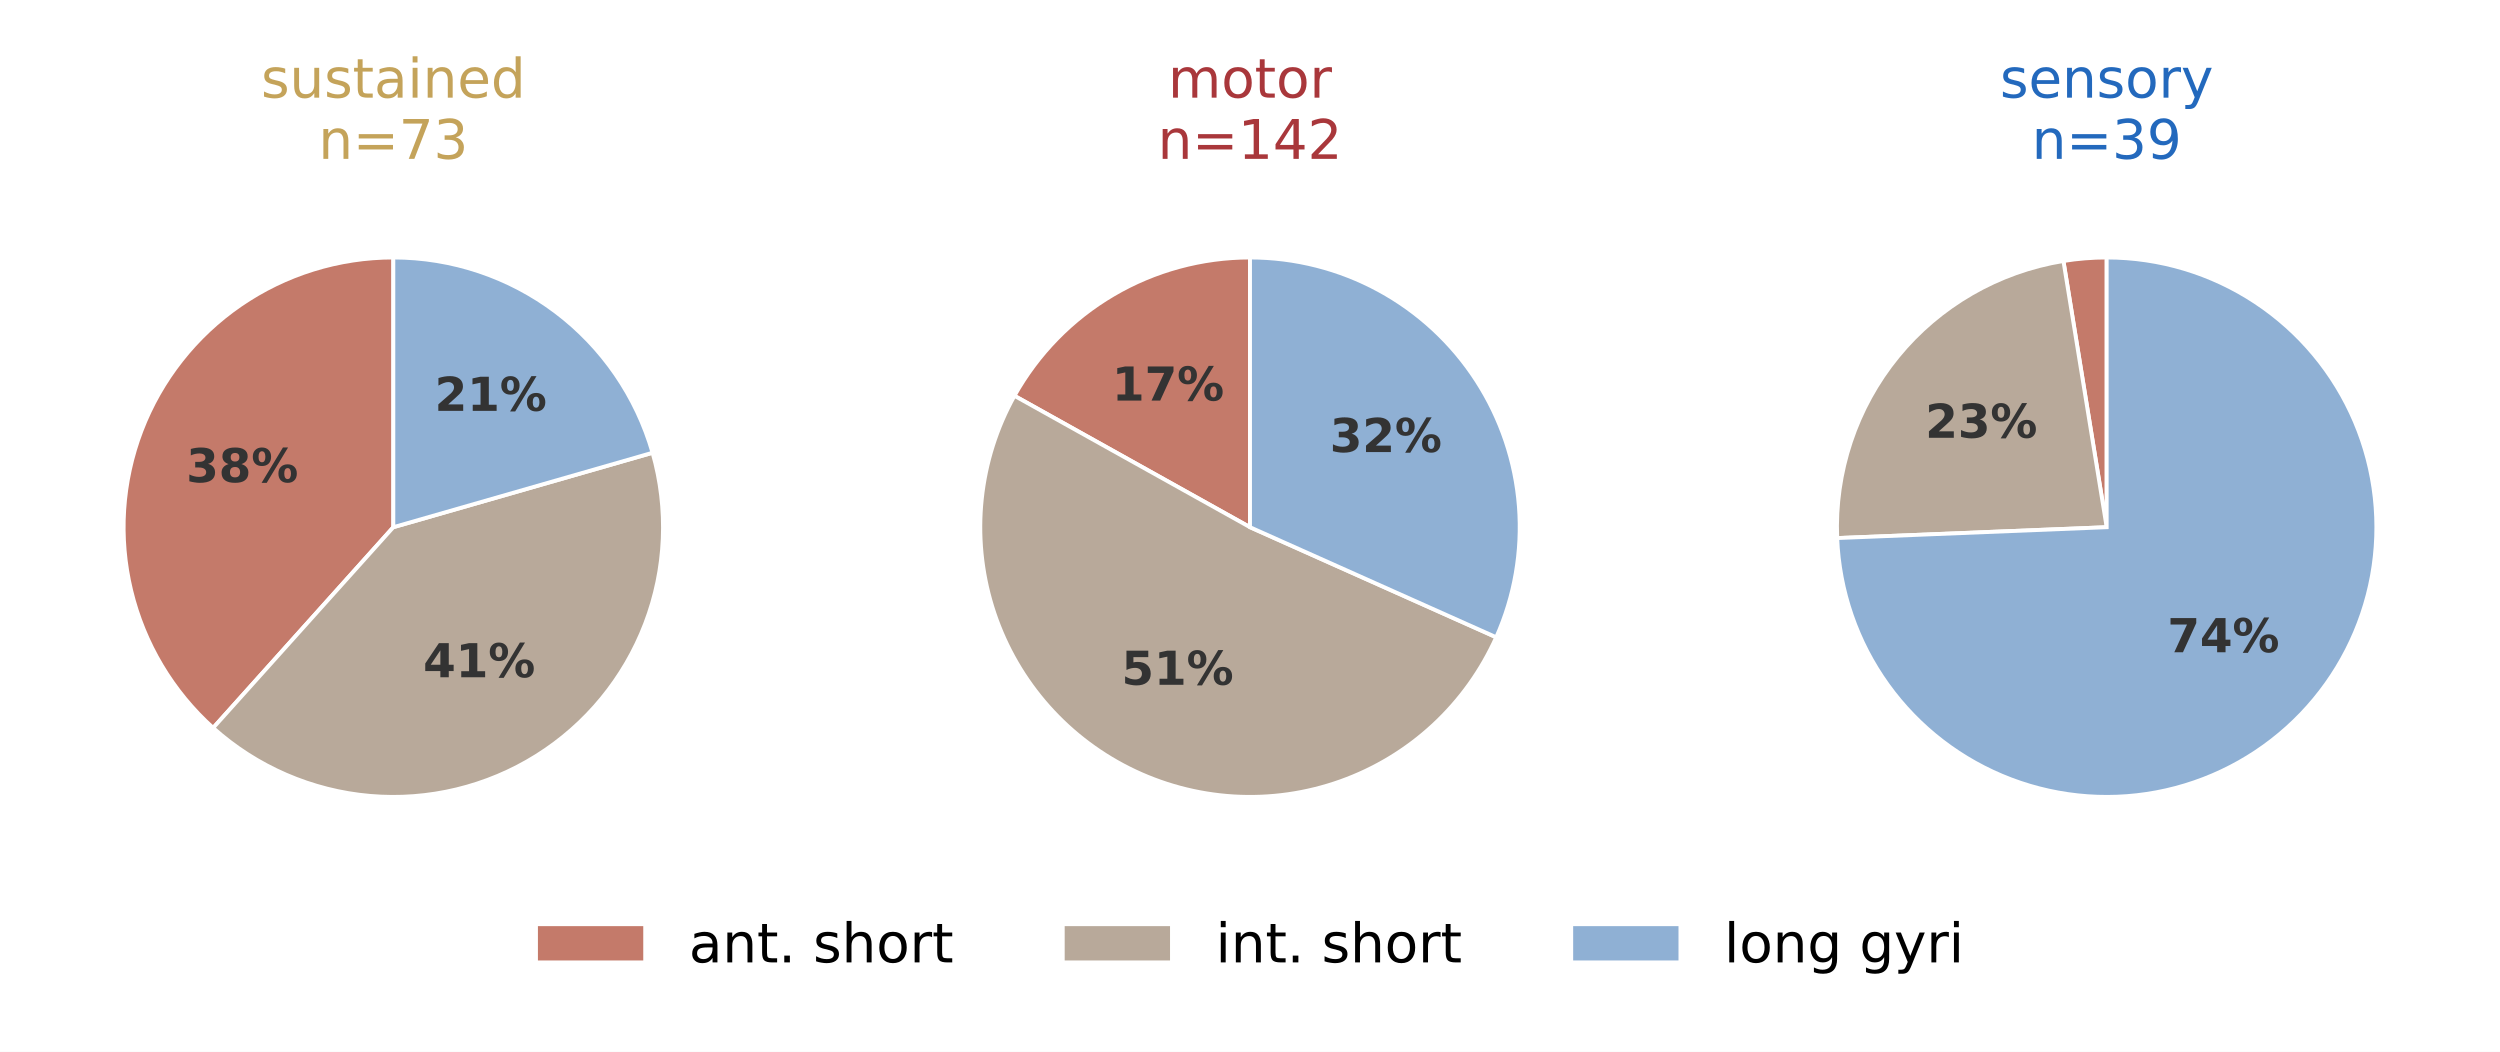
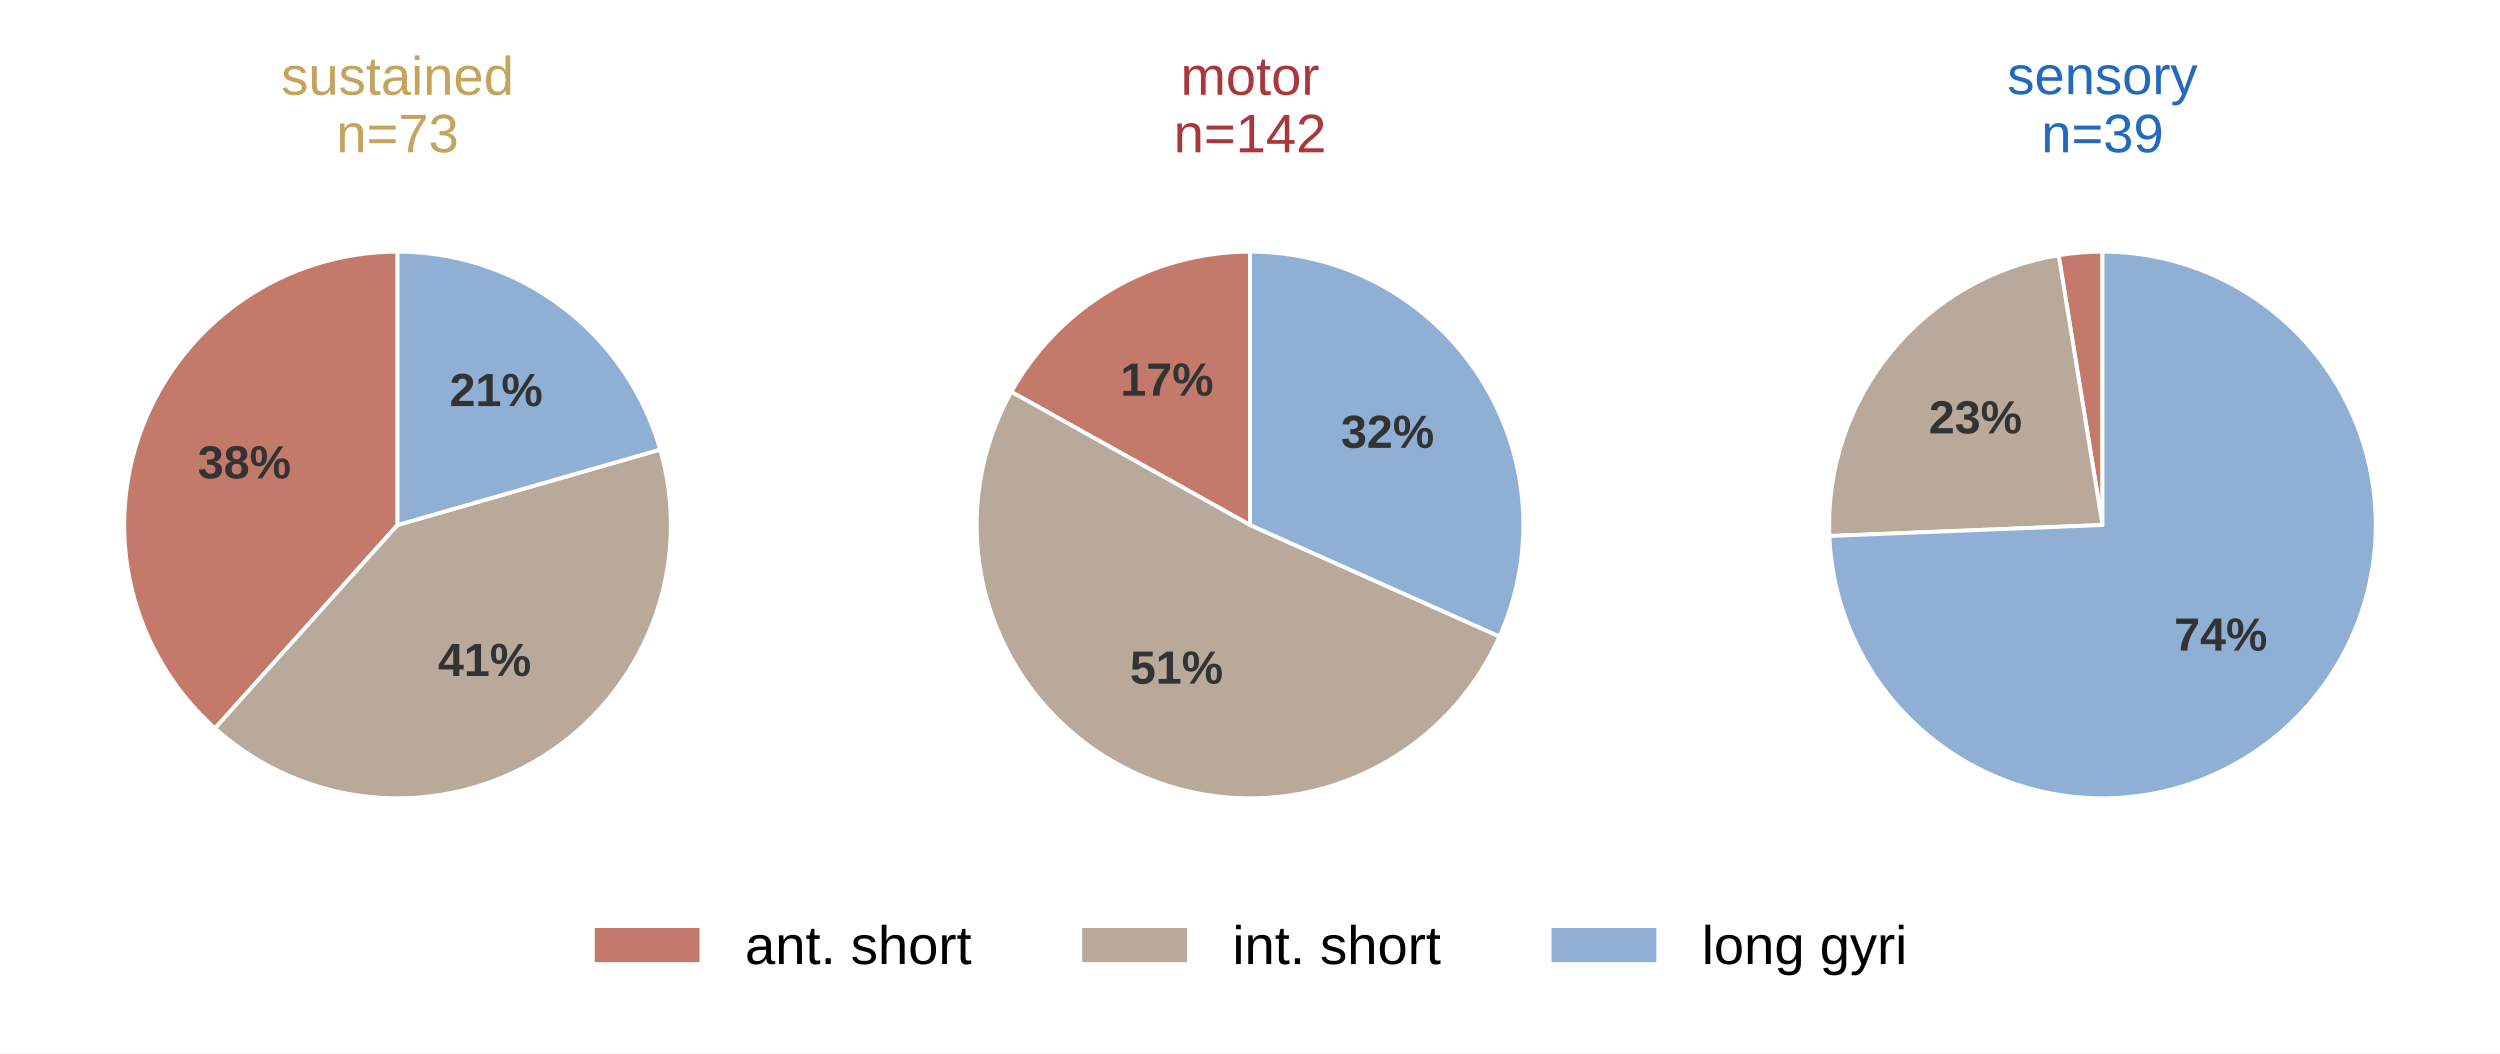
- <svg xmlns="http://www.w3.org/2000/svg" width="320.383pt" height="134.793pt" viewBox="0 0 320.383 134.793" version="1.1">
+ <svg xmlns="http://www.w3.org/2000/svg" width="321.967pt" height="135.634pt" viewBox="0 0 321.967 135.634" version="1.1">
  <defs>
    <style type="text/css">*{stroke-linejoin: round; stroke-linecap: butt}</style>
  </defs>
  <g id="figure_1">
    <g id="patch_1">
-       <path d="M 0 134.793  L 320.383 134.793  L 320.383 0  L 0 0  z " style="fill: #ffffff" />
+       <path d="M 0 135.634  L 321.967 135.634  L 321.967 0  L 0 0  z " style="fill: #ffffff" />
    </g>
    <g id="axes_1">
      <g id="patch_2">
-         <path d="M 50.406 32.999  C 43.412 32.999 36.58 35.121 30.818 39.085  C 25.056 43.048 20.63 48.668 18.128 55.199  C 15.626 61.73 15.165 68.869 16.805 75.668  C 18.445 82.467 22.11 88.61 27.314 93.283  L 50.406 67.563  z " style="fill: #c47a6a; stroke: #ffffff; stroke-width: 0.5; stroke-linejoin: miter" />
+         <path d="M 51.198 32.414  C 44.076 32.414 37.119 34.575 31.251 38.611  C 25.383 42.647 20.876 48.371 18.328 55.022  C 15.781 61.672 15.311 68.942 16.981 75.866  C 18.651 82.789 22.384 89.045 27.683 93.803  L 51.198 67.612  z " style="fill: #c47a6a; stroke: #ffffff; stroke-width: 0.5; stroke-linejoin: miter" />
      </g>
      <g id="patch_3">
-         <path d="M 27.314 93.283  C 32.896 98.294 39.961 101.355 47.434 102  C 54.908 102.645 62.392 100.839 68.75 96.858  C 75.108 92.877 80 86.932 82.683 79.927  C 85.367 72.922 85.698 65.23 83.627 58.02  L 50.406 67.563  z " style="fill: #b8a99a; stroke: #ffffff; stroke-width: 0.5; stroke-linejoin: miter" />
+         <path d="M 27.683 93.803  C 33.367 98.906 40.561 102.023 48.172 102.68  C 55.783 103.337 63.404 101.498 69.878 97.444  C 76.353 93.39 81.335 87.336 84.067 80.202  C 86.799 73.069 87.137 65.236 85.028 57.894  L 51.198 67.612  z " style="fill: #b8a99a; stroke: #ffffff; stroke-width: 0.5; stroke-linejoin: miter" />
      </g>
      <g id="patch_4">
-         <path d="M 83.627 58.02  C 81.556 50.81 77.193 44.467 71.201 39.954  C 65.209 35.441 57.907 32.999 50.406 32.999  L 50.406 67.563  z " style="fill: #8fb0d4; stroke: #ffffff; stroke-width: 0.5; stroke-linejoin: miter" />
+         <path d="M 85.028 57.894  C 82.919 50.552 78.476 44.092 72.374 39.496  C 66.272 34.901 58.837 32.414 51.198 32.414  L 51.198 67.612  z " style="fill: #8fb0d4; stroke: #ffffff; stroke-width: 0.5; stroke-linejoin: miter" />
      </g>
      <g id="matplotlib.axis_1" />
      <g id="matplotlib.axis_2" />
      <g id="text_1">
-         <text style="font-weight: 700; font-size: 6px; font-family: 'DejaVu Sans', 'Bitstream Vera Sans', 'Computer Modern Sans Serif', 'Lucida Grande', 'Verdana', 'Geneva', 'Lucid', 'Arial', 'Helvetica', 'Avant Garde', sans-serif; text-anchor: middle; fill: #333333" x="31.039" y="61.8" transform="rotate(-0 31.03909 61.80049)">38%</text>
+         <text style="font-weight: 700; font-size: 6px; font-family: 'Arial', sans-serif; text-anchor: middle; fill: #333333" x="31.476" y="61.613" transform="rotate(-0 31.47609 61.6131)">38%</text>
      </g>
      <g id="text_2">
-         <text style="font-weight: 700; font-size: 6px; font-family: 'DejaVu Sans', 'Bitstream Vera Sans', 'Computer Modern Sans Serif', 'Lucida Grande', 'Verdana', 'Geneva', 'Lucid', 'Arial', 'Helvetica', 'Avant Garde', sans-serif; text-anchor: middle; fill: #333333" x="61.412" y="86.796" transform="rotate(-0 61.41237 86.79562)">41%</text>
+         <text style="font-weight: 700; font-size: 6px; font-family: 'Arial', sans-serif; text-anchor: middle; fill: #333333" x="62.406" y="87.066" transform="rotate(-0 62.40613 87.06642)">41%</text>
      </g>
      <g id="text_3">
-         <text style="font-weight: 700; font-size: 6px; font-family: 'DejaVu Sans', 'Bitstream Vera Sans', 'Computer Modern Sans Serif', 'Lucida Grande', 'Verdana', 'Geneva', 'Lucid', 'Arial', 'Helvetica', 'Avant Garde', sans-serif; text-anchor: middle; fill: #333333" x="62.883" y="52.653" transform="rotate(-0 62.88262 52.65302)">21%</text>
+         <text style="font-weight: 700; font-size: 6px; font-family: 'Arial', sans-serif; text-anchor: middle; fill: #333333" x="63.903" y="52.298" transform="rotate(-0 63.90333 52.29795)">21%</text>
      </g>
      <g id="text_4">
-         <text style="font-size: 7px; font-family: 'DejaVu Sans', 'Bitstream Vera Sans', 'Computer Modern Sans Serif', 'Lucida Grande', 'Verdana', 'Geneva', 'Lucid', 'Arial', 'Helvetica', 'Avant Garde', sans-serif; fill: #c4a35a" transform="translate(33.45804 12.51891)">sustained</text>
-         <text style="font-size: 7px; font-family: 'DejaVu Sans', 'Bitstream Vera Sans', 'Computer Modern Sans Serif', 'Lucida Grande', 'Verdana', 'Geneva', 'Lucid', 'Arial', 'Helvetica', 'Avant Garde', sans-serif; fill: #c4a35a" transform="translate(40.80093 20.35738)">n=73</text>
+         <text style="font-size: 7px; font-family: 'Arial', sans-serif; fill: #c4a35a" transform="translate(36.21605 12.21047)">sustained</text>
+         <text style="font-size: 7px; font-family: 'Arial', sans-serif; fill: #c4a35a" transform="translate(43.31449 19.61428)">n=73</text>
      </g>
    </g>
    <g id="axes_2">
      <g id="patch_5">
-         <path d="M 160.192 32.999  C 154.038 32.999 147.995 34.642 142.689 37.758  C 137.383 40.873 133.004 45.35 130.006 50.724  L 160.192 67.563  z " style="fill: #c47a6a; stroke: #ffffff; stroke-width: 0.5; stroke-linejoin: miter" />
+         <path d="M 160.984 32.414  C 154.717 32.414 148.563 34.087 143.16 37.26  C 137.757 40.433 133.297 44.992 130.245 50.464  L 160.984 67.612  z " style="fill: #c47a6a; stroke: #ffffff; stroke-width: 0.5; stroke-linejoin: miter" />
      </g>
      <g id="patch_6">
-         <path d="M 130.006 50.724  C 127.732 54.8 126.307 59.295 125.818 63.937  C 125.328 68.579 125.784 73.273 127.157 77.734  C 128.531 82.195 130.794 86.332 133.809 89.894  C 136.825 93.457 140.531 96.372 144.704 98.464  C 148.877 100.555 153.431 101.78 158.09 102.064  C 162.749 102.347 167.418 101.685 171.813 100.115  C 176.209 98.546 180.242 96.102 183.668 92.932  C 187.094 89.761 189.842 85.93 191.747 81.668  L 160.192 67.563  z " style="fill: #b8a99a; stroke: #ffffff; stroke-width: 0.5; stroke-linejoin: miter" />
+         <path d="M 130.245 50.464  C 127.929 54.615 126.478 59.193 125.98 63.92  C 125.481 68.647 125.945 73.426 127.344 77.969  C 128.742 82.512 131.047 86.725 134.118 90.353  C 137.189 93.981 140.963 96.949 145.212 99.079  C 149.462 101.209 154.099 102.456 158.843 102.745  C 163.588 103.034 168.342 102.359 172.819 100.761  C 177.295 99.163 181.402 96.674 184.89 93.446  C 188.379 90.217 191.178 86.315 193.117 81.976  L 160.984 67.612  z " style="fill: #b8a99a; stroke: #ffffff; stroke-width: 0.5; stroke-linejoin: miter" />
      </g>
      <g id="patch_7">
-         <path d="M 191.747 81.668  C 194.1 76.405 195.098 70.637 194.653 64.889  C 194.207 59.142 192.33 53.596 189.194 48.759  C 186.058 43.922 181.761 39.946 176.696 37.193  C 171.63 34.441 165.956 32.999 160.192 32.999  L 160.192 67.563  z " style="fill: #8fb0d4; stroke: #ffffff; stroke-width: 0.5; stroke-linejoin: miter" />
+         <path d="M 193.117 81.976  C 195.513 76.616 196.53 70.742 196.076 64.889  C 195.622 59.036 193.711 53.389 190.517 48.463  C 187.324 43.538 182.948 39.488 177.79 36.685  C 172.632 33.882 166.854 32.414 160.984 32.414  L 160.984 67.612  z " style="fill: #8fb0d4; stroke: #ffffff; stroke-width: 0.5; stroke-linejoin: miter" />
      </g>
      <g id="matplotlib.axis_3" />
      <g id="matplotlib.axis_4" />
      <g id="text_5">
-         <text style="font-weight: 700; font-size: 6px; font-family: 'DejaVu Sans', 'Bitstream Vera Sans', 'Computer Modern Sans Serif', 'Lucida Grande', 'Verdana', 'Geneva', 'Lucid', 'Arial', 'Helvetica', 'Avant Garde', sans-serif; text-anchor: middle; fill: #333333" x="149.69" y="51.335" transform="rotate(-0 149.69 51.33538)">17%</text>
+         <text style="font-weight: 700; font-size: 6px; font-family: 'Arial', sans-serif; text-anchor: middle; fill: #333333" x="150.289" y="50.956" transform="rotate(-0 150.2895 50.95616)">17%</text>
      </g>
      <g id="text_6">
-         <text style="font-weight: 700; font-size: 6px; font-family: 'DejaVu Sans', 'Bitstream Vera Sans', 'Computer Modern Sans Serif', 'Lucida Grande', 'Verdana', 'Geneva', 'Lucid', 'Arial', 'Helvetica', 'Avant Garde', sans-serif; text-anchor: middle; fill: #333333" x="150.899" y="87.759" transform="rotate(-0 150.8992 87.75912)">51%</text>
+         <text style="font-weight: 700; font-size: 6px; font-family: 'Arial', sans-serif; text-anchor: middle; fill: #333333" x="151.521" y="88.048" transform="rotate(-0 151.5208 88.04758)">51%</text>
      </g>
      <g id="text_7">
-         <text style="font-weight: 700; font-size: 6px; font-family: 'DejaVu Sans', 'Bitstream Vera Sans', 'Computer Modern Sans Serif', 'Lucida Grande', 'Verdana', 'Geneva', 'Lucid', 'Arial', 'Helvetica', 'Avant Garde', sans-serif; text-anchor: middle; fill: #333333" x="177.593" y="57.936" transform="rotate(-0 177.5928 57.9364)">32%</text>
+         <text style="font-weight: 700; font-size: 6px; font-family: 'Arial', sans-serif; text-anchor: middle; fill: #333333" x="178.704" y="57.678" transform="rotate(-0 178.7038 57.67818)">32%</text>
      </g>
      <g id="text_8">
-         <text style="font-size: 7px; font-family: 'DejaVu Sans', 'Bitstream Vera Sans', 'Computer Modern Sans Serif', 'Lucida Grande', 'Verdana', 'Geneva', 'Lucid', 'Arial', 'Helvetica', 'Avant Garde', sans-serif; fill: #a9373b" transform="translate(149.6882 12.51891)">motor</text>
-         <text style="font-size: 7px; font-family: 'DejaVu Sans', 'Bitstream Vera Sans', 'Computer Modern Sans Serif', 'Lucida Grande', 'Verdana', 'Geneva', 'Lucid', 'Arial', 'Helvetica', 'Avant Garde', sans-serif; fill: #a9373b" transform="translate(148.3599 20.35738)">n=142</text>
+         <text style="font-size: 7px; font-family: 'Arial', sans-serif; fill: #a9373b" transform="translate(152.0377 12.21047)">motor</text>
+         <text style="font-size: 7px; font-family: 'Arial', sans-serif; fill: #a9373b" transform="translate(151.154 19.61428)">n=142</text>
      </g>
    </g>
    <g id="axes_3">
      <g id="patch_8">
-         <path d="M 269.977 32.999  C 269.049 32.999 268.121 33.036 267.196 33.111  C 266.271 33.185 265.349 33.297 264.433 33.446  L 269.977 67.563  z " style="fill: #c47a6a; stroke: #ffffff; stroke-width: 0.5; stroke-linejoin: miter" />
+         <path d="M 270.769 32.414  C 269.824 32.414 268.879 32.452 267.937 32.528  C 266.995 32.604 266.056 32.718 265.123 32.87  L 270.769 67.612  z " style="fill: #c47a6a; stroke: #ffffff; stroke-width: 0.5; stroke-linejoin: miter" />
      </g>
      <g id="patch_9">
-         <path d="M 264.433 33.446  C 256.099 34.801 248.543 39.163 243.203 45.703  C 237.864 52.243 235.101 60.518 235.441 68.955  L 269.977 67.563  z " style="fill: #b8a99a; stroke: #ffffff; stroke-width: 0.5; stroke-linejoin: miter" />
+         <path d="M 265.123 32.87  C 256.636 34.249 248.942 38.691 243.505 45.351  C 238.067 52.011 235.254 60.438 235.6 69.029  L 270.769 67.612  z " style="fill: #b8a99a; stroke: #ffffff; stroke-width: 0.5; stroke-linejoin: miter" />
      </g>
      <g id="patch_10">
-         <path d="M 235.441 68.955  C 235.714 75.726 237.972 82.269 241.932 87.767  C 245.893 93.265 251.385 97.479 257.721 99.881  C 264.056 102.284 270.961 102.772 277.572 101.283  C 284.182 99.794 290.211 96.394 294.905 91.507  C 299.599 86.62 302.754 80.459 303.976 73.794  C 305.197 67.128 304.432 60.249 301.776 54.015  C 299.12 47.781 294.689 42.464 289.035 38.727  C 283.382 34.991 276.754 32.999 269.977 32.999  L 269.977 67.563  z " style="fill: #8fb0d4; stroke: #ffffff; stroke-width: 0.5; stroke-linejoin: miter" />
+         <path d="M 235.6 69.029  C 235.878 75.924 238.177 82.587 242.21 88.186  C 246.244 93.785 251.836 98.076 258.288 100.523  C 264.74 102.97 271.771 103.466 278.503 101.95  C 285.235 100.434 291.374 96.971 296.154 91.995  C 300.934 87.018 304.147 80.744 305.391 73.957  C 306.635 67.169 305.856 60.164 303.151 53.815  C 300.446 47.467 295.933 42.052 290.177 38.248  C 284.42 34.443 277.67 32.414 270.769 32.414  L 270.769 67.612  z " style="fill: #8fb0d4; stroke: #ffffff; stroke-width: 0.5; stroke-linejoin: miter" />
      </g>
      <g id="matplotlib.axis_5" />
      <g id="matplotlib.axis_6" />
      <g id="text_9">
-         <text style="font-weight: 700; font-size: 6px; font-family: 'DejaVu Sans', 'Bitstream Vera Sans', 'Computer Modern Sans Serif', 'Lucida Grande', 'Verdana', 'Geneva', 'Lucid', 'Arial', 'Helvetica', 'Avant Garde', sans-serif; text-anchor: middle; fill: #333333" x="253.913" y="56.103" transform="rotate(-0 253.913 56.10258)">23%</text>
+         <text style="font-weight: 700; font-size: 6px; font-family: 'Arial', sans-serif; text-anchor: middle; fill: #333333" x="254.411" y="55.811" transform="rotate(-0 254.4105 55.81074)">23%</text>
      </g>
      <g id="text_10">
-         <text style="font-weight: 700; font-size: 6px; font-family: 'DejaVu Sans', 'Bitstream Vera Sans', 'Computer Modern Sans Serif', 'Lucida Grande', 'Verdana', 'Geneva', 'Lucid', 'Arial', 'Helvetica', 'Avant Garde', sans-serif; text-anchor: middle; fill: #333333" x="284.934" y="83.585" transform="rotate(-0 284.9342 83.58492)">74%</text>
+         <text style="font-weight: 700; font-size: 6px; font-family: 'Arial', sans-serif; text-anchor: middle; fill: #333333" x="286" y="83.797" transform="rotate(-0 286.0003 83.79686)">74%</text>
      </g>
      <g id="text_11">
-         <text style="font-size: 7px; font-family: 'DejaVu Sans', 'Bitstream Vera Sans', 'Computer Modern Sans Serif', 'Lucida Grande', 'Verdana', 'Geneva', 'Lucid', 'Arial', 'Helvetica', 'Avant Garde', sans-serif; fill: #2369bd" transform="translate(256.3071 12.51891)">sensory</text>
-         <text style="font-size: 7px; font-family: 'DejaVu Sans', 'Bitstream Vera Sans', 'Computer Modern Sans Serif', 'Lucida Grande', 'Verdana', 'Geneva', 'Lucid', 'Arial', 'Helvetica', 'Avant Garde', sans-serif; fill: #2369bd" transform="translate(260.3726 20.35738)">n=39</text>
+         <text style="font-size: 7px; font-family: 'Arial', sans-serif; fill: #2369bd" transform="translate(258.515 12.12844)">sensory</text>
+         <text style="font-size: 7px; font-family: 'Arial', sans-serif; fill: #2369bd" transform="translate(262.8861 19.61428)">n=39</text>
      </g>
    </g>
    <g id="legend_1">
      <g id="patch_11">
-         <path d="M 68.686 123.337  L 82.686 123.337  L 82.686 118.437  L 68.686 118.437  z " style="fill: #c47a6a; stroke: #ffffff; stroke-width: 0.5; stroke-linejoin: miter" />
+         <path d="M 76.344 124.161  L 90.344 124.161  L 90.344 119.261  L 76.344 119.261  z " style="fill: #c47a6a; stroke: #ffffff; stroke-width: 0.5; stroke-linejoin: miter" />
      </g>
      <g id="text_12">
-         <text style="font-size: 7px; font-family: 'DejaVu Sans', 'Bitstream Vera Sans', 'Computer Modern Sans Serif', 'Lucida Grande', 'Verdana', 'Geneva', 'Lucid', 'Arial', 'Helvetica', 'Avant Garde', sans-serif; text-anchor: start" x="88.286" y="123.337" transform="rotate(-0 88.28566 123.3374)">ant. short</text>
+         <text style="font-size: 7px; font-family: 'Arial', sans-serif; text-anchor: start" x="95.944" y="124.161" transform="rotate(-0 95.94368 124.1608)">ant. short</text>
      </g>
      <g id="patch_12">
-         <path d="M 136.193 123.337  L 150.193 123.337  L 150.193 118.437  L 136.193 118.437  z " style="fill: #b8a99a; stroke: #ffffff; stroke-width: 0.5; stroke-linejoin: miter" />
+         <path d="M 139.124 124.161  L 153.124 124.161  L 153.124 119.261  L 139.124 119.261  z " style="fill: #b8a99a; stroke: #ffffff; stroke-width: 0.5; stroke-linejoin: miter" />
      </g>
      <g id="text_13">
-         <text style="font-size: 7px; font-family: 'DejaVu Sans', 'Bitstream Vera Sans', 'Computer Modern Sans Serif', 'Lucida Grande', 'Verdana', 'Geneva', 'Lucid', 'Arial', 'Helvetica', 'Avant Garde', sans-serif; text-anchor: start" x="155.793" y="123.337" transform="rotate(-0 155.793 123.3374)">int. short</text>
+         <text style="font-size: 7px; font-family: 'Arial', sans-serif; text-anchor: start" x="158.724" y="124.161" transform="rotate(-0 158.7238 124.1608)">int. short</text>
      </g>
      <g id="patch_13">
-         <path d="M 201.355 123.337  L 215.355 123.337  L 215.355 118.437  L 201.355 118.437  z " style="fill: #8fb0d4; stroke: #ffffff; stroke-width: 0.5; stroke-linejoin: miter" />
+         <path d="M 199.567 124.161  L 213.567 124.161  L 213.567 119.261  L 199.567 119.261  z " style="fill: #8fb0d4; stroke: #ffffff; stroke-width: 0.5; stroke-linejoin: miter" />
      </g>
      <g id="text_14">
-         <text style="font-size: 7px; font-family: 'DejaVu Sans', 'Bitstream Vera Sans', 'Computer Modern Sans Serif', 'Lucida Grande', 'Verdana', 'Geneva', 'Lucid', 'Arial', 'Helvetica', 'Avant Garde', sans-serif; text-anchor: start" x="220.955" y="123.337" transform="rotate(-0 220.9554 123.3374)">long gyri</text>
+         <text style="font-size: 7px; font-family: 'Arial', sans-serif; text-anchor: start" x="219.167" y="124.161" transform="rotate(-0 219.1666 124.1608)">long gyri</text>
      </g>
    </g>
  </g>
</svg>
